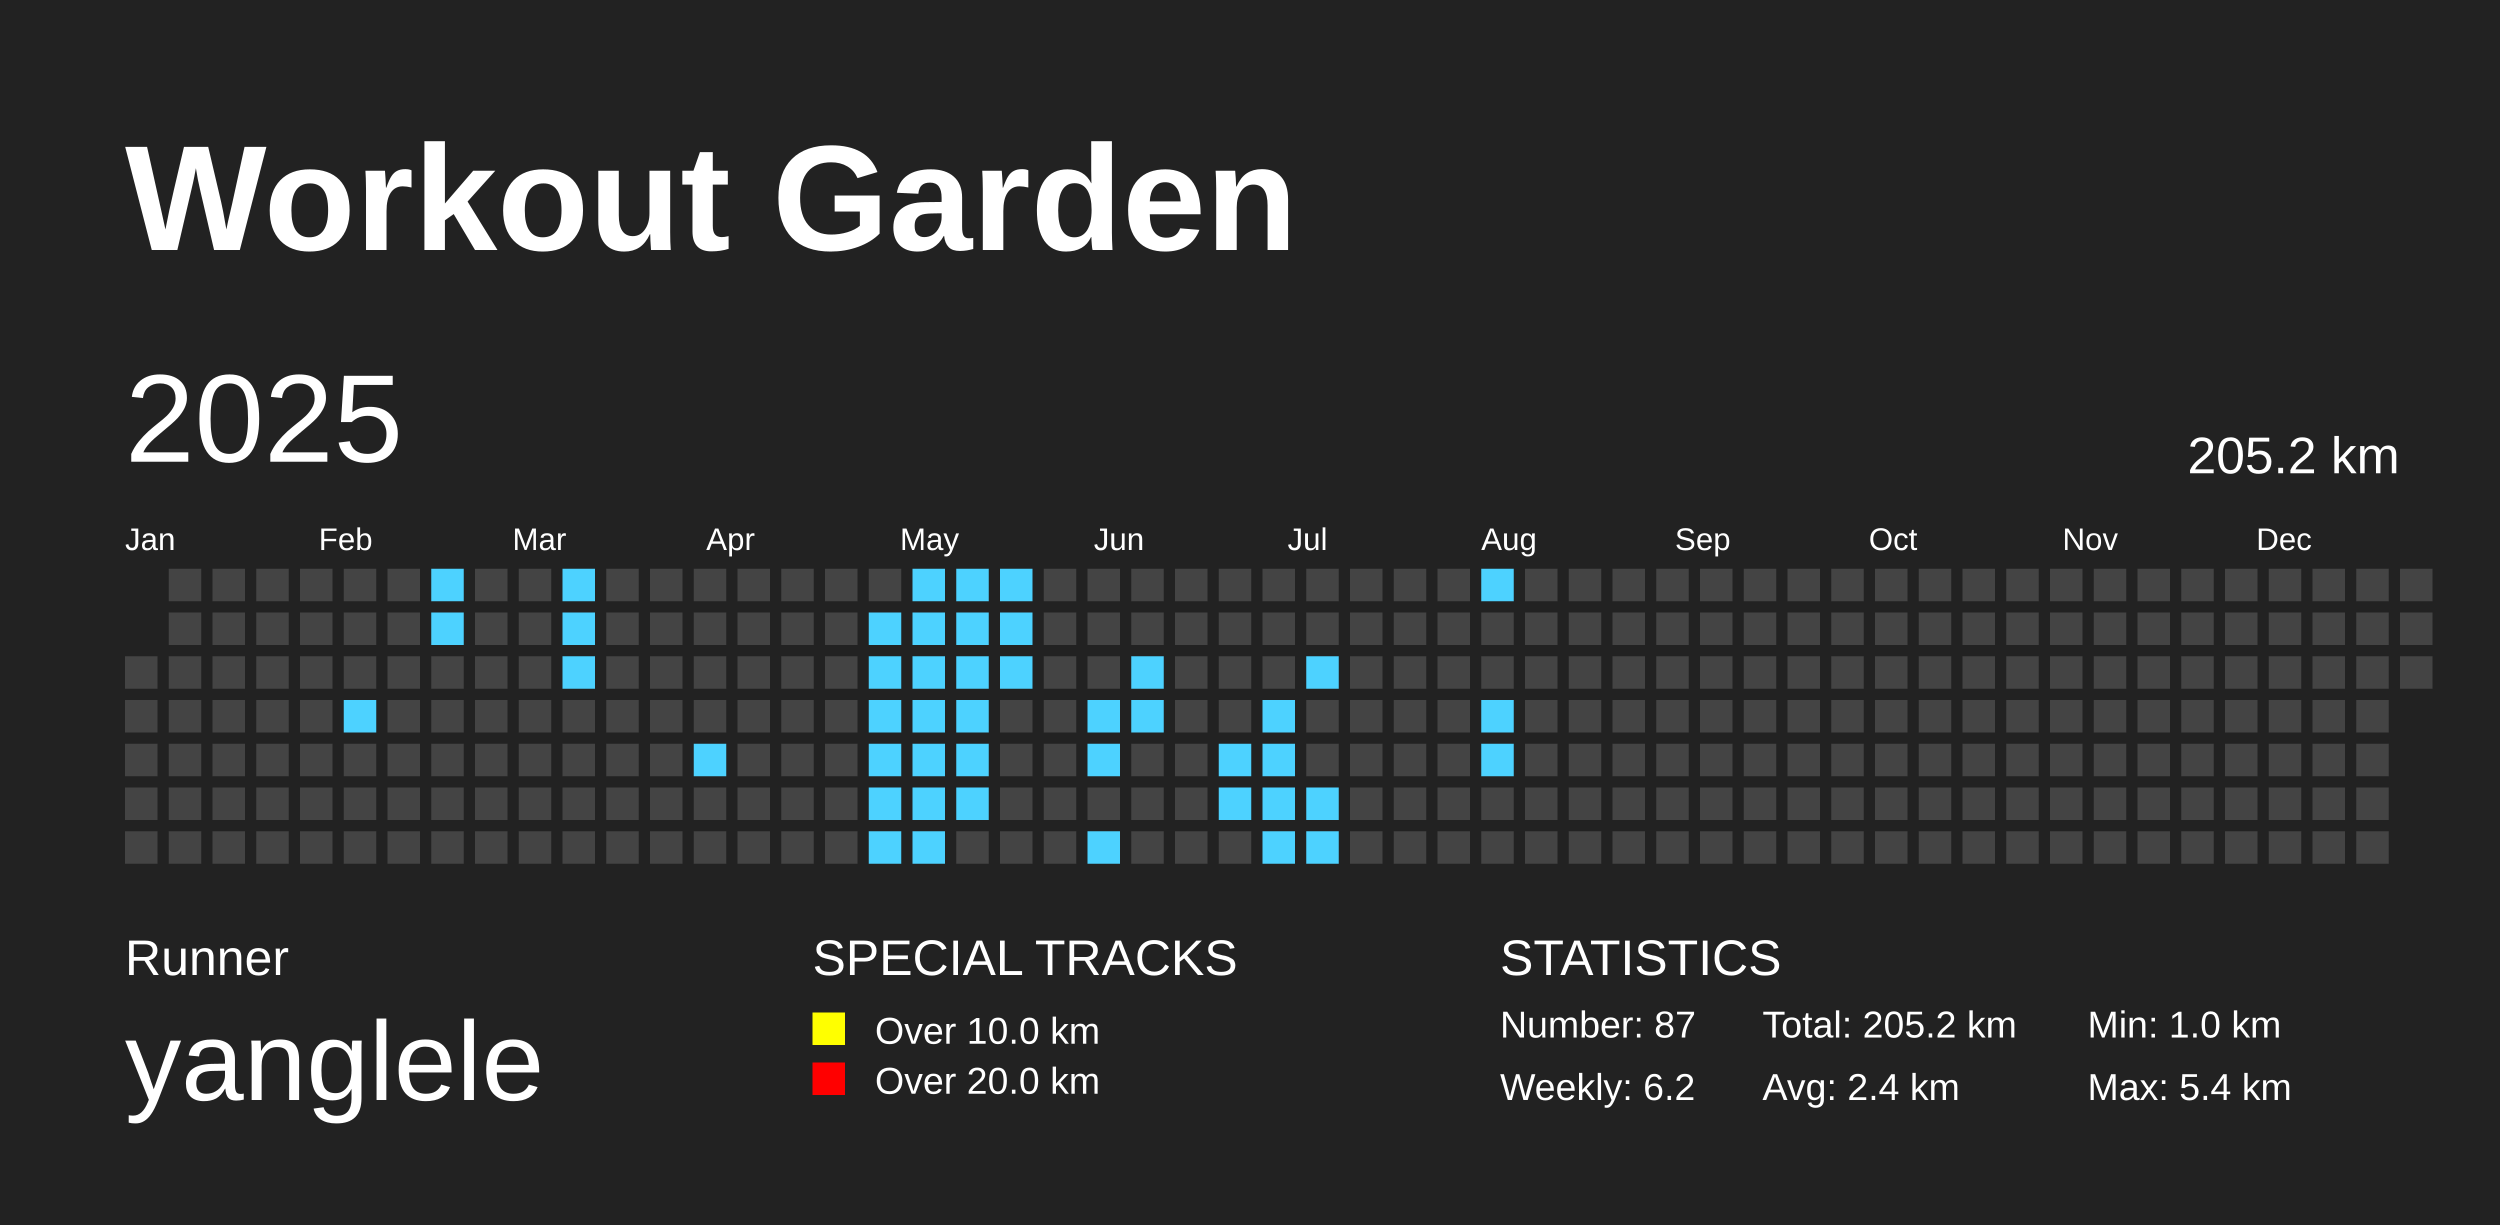
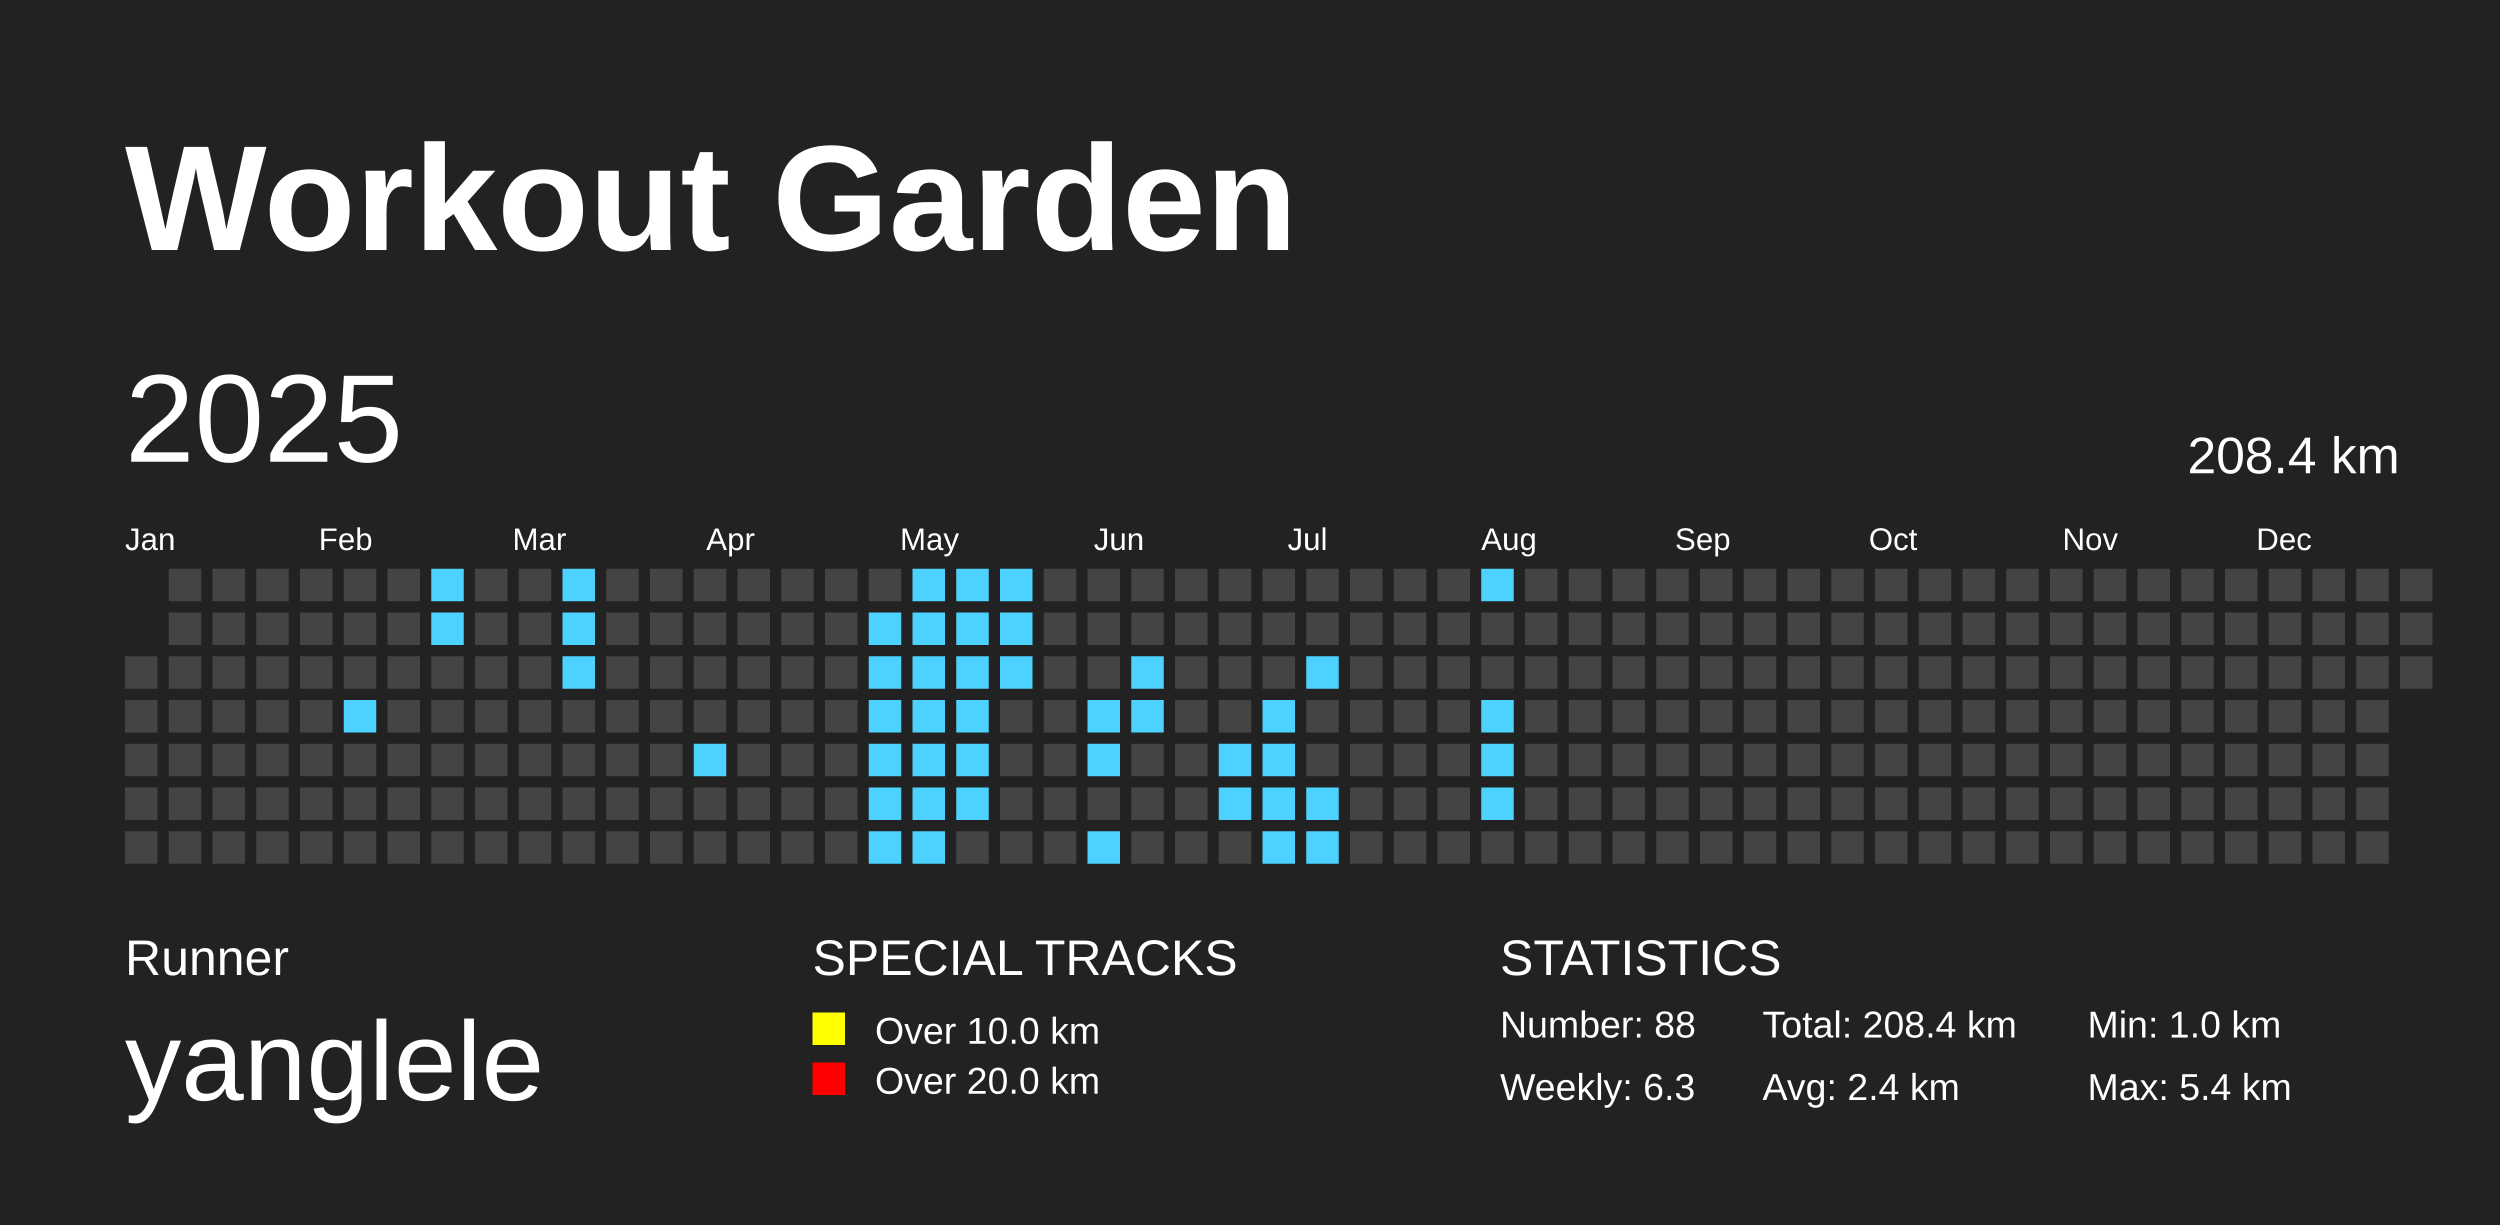
<svg xmlns="http://www.w3.org/2000/svg" baseProfile="full" height="98mm" version="1.1" viewBox="0,0,200,98" width="200mm">
  <defs />
  <rect fill="#222222" height="98" width="200" x="0" y="0" />
  <text fill="#FFFFFF" style="font-size:12px; font-family:Arial; font-weight:bold;" x="10" y="20">Workout Garden</text>
  <text fill="#FFFFFF" style="font-size:4px; font-family:Arial" x="10" y="78">Runner</text>
  <text fill="#FFFFFF" style="font-size:9px; font-family:Arial" x="10" y="88">yanglele</text>
  <text fill="#FFFFFF" style="font-size:4px; font-family:Arial" x="65" y="78">SPECIAL TRACKS</text>
  <rect fill="yellow" height="2.6" width="2.6" x="65" y="81" />
  <text fill="#FFFFFF" style="font-size:3px; font-family:Arial" x="70" y="83.5">Over 10.0 km</text>
  <rect fill="red" height="2.6" width="2.6" x="65" y="85" />
  <text fill="#FFFFFF" style="font-size:3px; font-family:Arial" x="70" y="87.5">Over 20.0 km</text>
  <text fill="#FFFFFF" style="font-size:4px; font-family:Arial" x="120" y="78">STATISTICS</text>
-   <text fill="#FFFFFF" style="font-size:3px; font-family:Arial" x="120" y="83">Number: 87</text>
-   <text fill="#FFFFFF" style="font-size:3px; font-family:Arial" x="120" y="88">Weekly: 6.2</text>
-   <text fill="#FFFFFF" style="font-size:3px; font-family:Arial" x="141" y="83">Total: 205.2 km</text>
+   <text fill="#FFFFFF" style="font-size:3px; font-family:Arial" x="120" y="83">Number: 88</text>
+   <text fill="#FFFFFF" style="font-size:3px; font-family:Arial" x="120" y="88">Weekly: 6.3</text>
+   <text fill="#FFFFFF" style="font-size:3px; font-family:Arial" x="141" y="83">Total: 208.4 km</text>
  <text fill="#FFFFFF" style="font-size:3px; font-family:Arial" x="141" y="88">Avg: 2.4 km</text>
  <text fill="#FFFFFF" style="font-size:3px; font-family:Arial" x="167" y="83">Min: 1.0 km</text>
  <text fill="#FFFFFF" style="font-size:3px; font-family:Arial" x="167" y="88">Max: 5.4 km</text>
  <text dominant-baseline="hanging" fill="#FFFFFF" style="font-size:10.0px; font-family:Arial;" x="10" y="30">2025</text>
-   <text dominant-baseline="hanging" fill="#FFFFFF" style="font-size:4.125px; font-family:Arial;" x="175" y="35">205.2 km</text>
+   <text dominant-baseline="hanging" fill="#FFFFFF" style="font-size:4.125px; font-family:Arial;" x="175" y="35">208.4 km</text>
  <text fill="#FFFFFF" style="font-size:2.5px; font-family:Arial" x="10.0" y="44">Jan</text>
  <text fill="#FFFFFF" style="font-size:2.5px; font-family:Arial" x="25.5" y="44">Feb</text>
  <text fill="#FFFFFF" style="font-size:2.5px; font-family:Arial" x="41.0" y="44">Mar</text>
  <text fill="#FFFFFF" style="font-size:2.5px; font-family:Arial" x="56.5" y="44">Apr</text>
  <text fill="#FFFFFF" style="font-size:2.5px; font-family:Arial" x="72.0" y="44">May</text>
  <text fill="#FFFFFF" style="font-size:2.5px; font-family:Arial" x="87.5" y="44">Jun</text>
  <text fill="#FFFFFF" style="font-size:2.5px; font-family:Arial" x="103.0" y="44">Jul</text>
  <text fill="#FFFFFF" style="font-size:2.5px; font-family:Arial" x="118.5" y="44">Aug</text>
  <text fill="#FFFFFF" style="font-size:2.5px; font-family:Arial" x="134.0" y="44">Sep</text>
  <text fill="#FFFFFF" style="font-size:2.5px; font-family:Arial" x="149.5" y="44">Oct</text>
  <text fill="#FFFFFF" style="font-size:2.5px; font-family:Arial" x="165.0" y="44">Nov</text>
  <text fill="#FFFFFF" style="font-size:2.5px; font-family:Arial" x="180.5" y="44">Dec</text>
  <rect fill="#444444" height="2.6" width="2.6" x="10.0" y="52.5" />
  <rect fill="#444444" height="2.6" width="2.6" x="10.0" y="56.0" />
  <rect fill="#444444" height="2.6" width="2.6" x="10.0" y="59.5" />
  <rect fill="#444444" height="2.6" width="2.6" x="10.0" y="63.0" />
  <rect fill="#444444" height="2.6" width="2.6" x="10.0" y="66.5" />
  <rect fill="#444444" height="2.6" width="2.6" x="13.5" y="45.5" />
  <rect fill="#444444" height="2.6" width="2.6" x="13.5" y="49.0" />
  <rect fill="#444444" height="2.6" width="2.6" x="13.5" y="52.5" />
  <rect fill="#444444" height="2.6" width="2.6" x="13.5" y="56.0" />
  <rect fill="#444444" height="2.6" width="2.6" x="13.5" y="59.5" />
  <rect fill="#444444" height="2.6" width="2.6" x="13.5" y="63.0" />
  <rect fill="#444444" height="2.6" width="2.6" x="13.5" y="66.5" />
  <rect fill="#444444" height="2.6" width="2.6" x="17.0" y="45.5" />
  <rect fill="#444444" height="2.6" width="2.6" x="17.0" y="49.0" />
  <rect fill="#444444" height="2.6" width="2.6" x="17.0" y="52.5" />
  <rect fill="#444444" height="2.6" width="2.6" x="17.0" y="56.0" />
  <rect fill="#444444" height="2.6" width="2.6" x="17.0" y="59.5" />
  <rect fill="#444444" height="2.6" width="2.6" x="17.0" y="63.0" />
  <rect fill="#444444" height="2.6" width="2.6" x="17.0" y="66.5" />
  <rect fill="#444444" height="2.6" width="2.6" x="20.5" y="45.5" />
  <rect fill="#444444" height="2.6" width="2.6" x="20.5" y="49.0" />
  <rect fill="#444444" height="2.6" width="2.6" x="20.5" y="52.5" />
  <rect fill="#444444" height="2.6" width="2.6" x="20.5" y="56.0" />
  <rect fill="#444444" height="2.6" width="2.6" x="20.5" y="59.5" />
  <rect fill="#444444" height="2.6" width="2.6" x="20.5" y="63.0" />
  <rect fill="#444444" height="2.6" width="2.6" x="20.5" y="66.5" />
  <rect fill="#444444" height="2.6" width="2.6" x="24.0" y="45.5" />
  <rect fill="#444444" height="2.6" width="2.6" x="24.0" y="49.0" />
  <rect fill="#444444" height="2.6" width="2.6" x="24.0" y="52.5" />
  <rect fill="#444444" height="2.6" width="2.6" x="24.0" y="56.0" />
  <rect fill="#444444" height="2.6" width="2.6" x="24.0" y="59.5" />
  <rect fill="#444444" height="2.6" width="2.6" x="24.0" y="63.0" />
  <rect fill="#444444" height="2.6" width="2.6" x="24.0" y="66.5" />
  <rect fill="#444444" height="2.6" width="2.6" x="27.5" y="45.5" />
  <rect fill="#444444" height="2.6" width="2.6" x="27.5" y="49.0" />
  <rect fill="#444444" height="2.6" width="2.6" x="27.5" y="52.5" />
  <rect fill="#4DD2FF" height="2.6" width="2.6" x="27.5" y="56.0" />
  <rect fill="#444444" height="2.6" width="2.6" x="27.5" y="59.5" />
  <rect fill="#444444" height="2.6" width="2.6" x="27.5" y="63.0" />
  <rect fill="#444444" height="2.6" width="2.6" x="27.5" y="66.5" />
  <rect fill="#444444" height="2.6" width="2.6" x="31.0" y="45.5" />
  <rect fill="#444444" height="2.6" width="2.6" x="31.0" y="49.0" />
  <rect fill="#444444" height="2.6" width="2.6" x="31.0" y="52.5" />
  <rect fill="#444444" height="2.6" width="2.6" x="31.0" y="56.0" />
  <rect fill="#444444" height="2.6" width="2.6" x="31.0" y="59.5" />
  <rect fill="#444444" height="2.6" width="2.6" x="31.0" y="63.0" />
  <rect fill="#444444" height="2.6" width="2.6" x="31.0" y="66.5" />
  <rect fill="#4DD2FF" height="2.6" width="2.6" x="34.5" y="45.5" />
  <rect fill="#4DD2FF" height="2.6" width="2.6" x="34.5" y="49.0" />
  <rect fill="#444444" height="2.6" width="2.6" x="34.5" y="52.5" />
  <rect fill="#444444" height="2.6" width="2.6" x="34.5" y="56.0" />
  <rect fill="#444444" height="2.6" width="2.6" x="34.5" y="59.5" />
  <rect fill="#444444" height="2.6" width="2.6" x="34.5" y="63.0" />
  <rect fill="#444444" height="2.6" width="2.6" x="34.5" y="66.5" />
  <rect fill="#444444" height="2.6" width="2.6" x="38.0" y="45.5" />
  <rect fill="#444444" height="2.6" width="2.6" x="38.0" y="49.0" />
  <rect fill="#444444" height="2.6" width="2.6" x="38.0" y="52.5" />
  <rect fill="#444444" height="2.6" width="2.6" x="38.0" y="56.0" />
  <rect fill="#444444" height="2.6" width="2.6" x="38.0" y="59.5" />
  <rect fill="#444444" height="2.6" width="2.6" x="38.0" y="63.0" />
  <rect fill="#444444" height="2.6" width="2.6" x="38.0" y="66.5" />
  <rect fill="#444444" height="2.6" width="2.6" x="41.5" y="45.5" />
  <rect fill="#444444" height="2.6" width="2.6" x="41.5" y="49.0" />
  <rect fill="#444444" height="2.6" width="2.6" x="41.5" y="52.5" />
  <rect fill="#444444" height="2.6" width="2.6" x="41.5" y="56.0" />
  <rect fill="#444444" height="2.6" width="2.6" x="41.5" y="59.5" />
  <rect fill="#444444" height="2.6" width="2.6" x="41.5" y="63.0" />
  <rect fill="#444444" height="2.6" width="2.6" x="41.5" y="66.5" />
  <rect fill="#4DD2FF" height="2.6" width="2.6" x="45.0" y="45.5" />
  <rect fill="#4DD2FF" height="2.6" width="2.6" x="45.0" y="49.0" />
  <rect fill="#4DD2FF" height="2.6" width="2.6" x="45.0" y="52.5" />
  <rect fill="#444444" height="2.6" width="2.6" x="45.0" y="56.0" />
  <rect fill="#444444" height="2.6" width="2.6" x="45.0" y="59.5" />
  <rect fill="#444444" height="2.6" width="2.6" x="45.0" y="63.0" />
  <rect fill="#444444" height="2.6" width="2.6" x="45.0" y="66.5" />
  <rect fill="#444444" height="2.6" width="2.6" x="48.5" y="45.5" />
  <rect fill="#444444" height="2.6" width="2.6" x="48.5" y="49.0" />
  <rect fill="#444444" height="2.6" width="2.6" x="48.5" y="52.5" />
  <rect fill="#444444" height="2.6" width="2.6" x="48.5" y="56.0" />
  <rect fill="#444444" height="2.6" width="2.6" x="48.5" y="59.5" />
  <rect fill="#444444" height="2.6" width="2.6" x="48.5" y="63.0" />
  <rect fill="#444444" height="2.6" width="2.6" x="48.5" y="66.5" />
  <rect fill="#444444" height="2.6" width="2.6" x="52.0" y="45.5" />
  <rect fill="#444444" height="2.6" width="2.6" x="52.0" y="49.0" />
  <rect fill="#444444" height="2.6" width="2.6" x="52.0" y="52.5" />
  <rect fill="#444444" height="2.6" width="2.6" x="52.0" y="56.0" />
  <rect fill="#444444" height="2.6" width="2.6" x="52.0" y="59.5" />
  <rect fill="#444444" height="2.6" width="2.6" x="52.0" y="63.0" />
  <rect fill="#444444" height="2.6" width="2.6" x="52.0" y="66.5" />
  <rect fill="#444444" height="2.6" width="2.6" x="55.5" y="45.5" />
  <rect fill="#444444" height="2.6" width="2.6" x="55.5" y="49.0" />
  <rect fill="#444444" height="2.6" width="2.6" x="55.5" y="52.5" />
  <rect fill="#444444" height="2.6" width="2.6" x="55.5" y="56.0" />
  <rect fill="#4DD2FF" height="2.6" width="2.6" x="55.5" y="59.5" />
  <rect fill="#444444" height="2.6" width="2.6" x="55.5" y="63.0" />
  <rect fill="#444444" height="2.6" width="2.6" x="55.5" y="66.5" />
  <rect fill="#444444" height="2.6" width="2.6" x="59.0" y="45.5" />
  <rect fill="#444444" height="2.6" width="2.6" x="59.0" y="49.0" />
  <rect fill="#444444" height="2.6" width="2.6" x="59.0" y="52.5" />
  <rect fill="#444444" height="2.6" width="2.6" x="59.0" y="56.0" />
  <rect fill="#444444" height="2.6" width="2.6" x="59.0" y="59.5" />
  <rect fill="#444444" height="2.6" width="2.6" x="59.0" y="63.0" />
  <rect fill="#444444" height="2.6" width="2.6" x="59.0" y="66.5" />
  <rect fill="#444444" height="2.6" width="2.6" x="62.5" y="45.5" />
  <rect fill="#444444" height="2.6" width="2.6" x="62.5" y="49.0" />
  <rect fill="#444444" height="2.6" width="2.6" x="62.5" y="52.5" />
  <rect fill="#444444" height="2.6" width="2.6" x="62.5" y="56.0" />
  <rect fill="#444444" height="2.6" width="2.6" x="62.5" y="59.5" />
  <rect fill="#444444" height="2.6" width="2.6" x="62.5" y="63.0" />
  <rect fill="#444444" height="2.6" width="2.6" x="62.5" y="66.5" />
  <rect fill="#444444" height="2.6" width="2.6" x="66.0" y="45.5" />
  <rect fill="#444444" height="2.6" width="2.6" x="66.0" y="49.0" />
  <rect fill="#444444" height="2.6" width="2.6" x="66.0" y="52.5" />
  <rect fill="#444444" height="2.6" width="2.6" x="66.0" y="56.0" />
  <rect fill="#444444" height="2.6" width="2.6" x="66.0" y="59.5" />
  <rect fill="#444444" height="2.6" width="2.6" x="66.0" y="63.0" />
  <rect fill="#444444" height="2.6" width="2.6" x="66.0" y="66.5" />
  <rect fill="#444444" height="2.6" width="2.6" x="69.5" y="45.5" />
  <rect fill="#4DD2FF" height="2.6" width="2.6" x="69.5" y="49.0" />
  <rect fill="#4DD2FF" height="2.6" width="2.6" x="69.5" y="52.5" />
  <rect fill="#4DD2FF" height="2.6" width="2.6" x="69.5" y="56.0" />
  <rect fill="#4DD2FF" height="2.6" width="2.6" x="69.5" y="59.5" />
  <rect fill="#4DD2FF" height="2.6" width="2.6" x="69.5" y="63.0" />
  <rect fill="#4DD2FF" height="2.6" width="2.6" x="69.5" y="66.5" />
  <rect fill="#4DD2FF" height="2.6" width="2.6" x="73.0" y="45.5" />
  <rect fill="#4DD2FF" height="2.6" width="2.6" x="73.0" y="49.0" />
  <rect fill="#4DD2FF" height="2.6" width="2.6" x="73.0" y="52.5" />
  <rect fill="#4DD2FF" height="2.6" width="2.6" x="73.0" y="56.0" />
  <rect fill="#4DD2FF" height="2.6" width="2.6" x="73.0" y="59.5" />
  <rect fill="#4DD2FF" height="2.6" width="2.6" x="73.0" y="63.0" />
  <rect fill="#4DD2FF" height="2.6" width="2.6" x="73.0" y="66.5" />
  <rect fill="#4DD2FF" height="2.6" width="2.6" x="76.5" y="45.5" />
  <rect fill="#4DD2FF" height="2.6" width="2.6" x="76.5" y="49.0" />
  <rect fill="#4DD2FF" height="2.6" width="2.6" x="76.5" y="52.5" />
  <rect fill="#4DD2FF" height="2.6" width="2.6" x="76.5" y="56.0" />
  <rect fill="#4DD2FF" height="2.6" width="2.6" x="76.5" y="59.5" />
  <rect fill="#4DD2FF" height="2.6" width="2.6" x="76.5" y="63.0" />
  <rect fill="#444444" height="2.6" width="2.6" x="76.5" y="66.5" />
  <rect fill="#4DD2FF" height="2.6" width="2.6" x="80.0" y="45.5" />
  <rect fill="#4DD2FF" height="2.6" width="2.6" x="80.0" y="49.0" />
  <rect fill="#4DD2FF" height="2.6" width="2.6" x="80.0" y="52.5" />
  <rect fill="#444444" height="2.6" width="2.6" x="80.0" y="56.0" />
  <rect fill="#444444" height="2.6" width="2.6" x="80.0" y="59.5" />
  <rect fill="#444444" height="2.6" width="2.6" x="80.0" y="63.0" />
  <rect fill="#444444" height="2.6" width="2.6" x="80.0" y="66.5" />
  <rect fill="#444444" height="2.6" width="2.6" x="83.5" y="45.5" />
  <rect fill="#444444" height="2.6" width="2.6" x="83.5" y="49.0" />
  <rect fill="#444444" height="2.6" width="2.6" x="83.5" y="52.5" />
  <rect fill="#444444" height="2.6" width="2.6" x="83.5" y="56.0" />
  <rect fill="#444444" height="2.6" width="2.6" x="83.5" y="59.5" />
  <rect fill="#444444" height="2.6" width="2.6" x="83.5" y="63.0" />
  <rect fill="#444444" height="2.6" width="2.6" x="83.5" y="66.5" />
  <rect fill="#444444" height="2.6" width="2.6" x="87.0" y="45.5" />
  <rect fill="#444444" height="2.6" width="2.6" x="87.0" y="49.0" />
  <rect fill="#444444" height="2.6" width="2.6" x="87.0" y="52.5" />
  <rect fill="#4DD2FF" height="2.6" width="2.6" x="87.0" y="56.0" />
  <rect fill="#4DD2FF" height="2.6" width="2.6" x="87.0" y="59.5" />
  <rect fill="#444444" height="2.6" width="2.6" x="87.0" y="63.0" />
  <rect fill="#4DD2FF" height="2.6" width="2.6" x="87.0" y="66.5" />
  <rect fill="#444444" height="2.6" width="2.6" x="90.5" y="45.5" />
  <rect fill="#444444" height="2.6" width="2.6" x="90.5" y="49.0" />
  <rect fill="#4DD2FF" height="2.6" width="2.6" x="90.5" y="52.5" />
  <rect fill="#4DD2FF" height="2.6" width="2.6" x="90.5" y="56.0" />
  <rect fill="#444444" height="2.6" width="2.6" x="90.5" y="59.5" />
  <rect fill="#444444" height="2.6" width="2.6" x="90.5" y="63.0" />
  <rect fill="#444444" height="2.6" width="2.6" x="90.5" y="66.5" />
  <rect fill="#444444" height="2.6" width="2.6" x="94.0" y="45.5" />
  <rect fill="#444444" height="2.6" width="2.6" x="94.0" y="49.0" />
  <rect fill="#444444" height="2.6" width="2.6" x="94.0" y="52.5" />
  <rect fill="#444444" height="2.6" width="2.6" x="94.0" y="56.0" />
  <rect fill="#444444" height="2.6" width="2.6" x="94.0" y="59.5" />
  <rect fill="#444444" height="2.6" width="2.6" x="94.0" y="63.0" />
  <rect fill="#444444" height="2.6" width="2.6" x="94.0" y="66.5" />
  <rect fill="#444444" height="2.6" width="2.6" x="97.5" y="45.5" />
  <rect fill="#444444" height="2.6" width="2.6" x="97.5" y="49.0" />
  <rect fill="#444444" height="2.6" width="2.6" x="97.5" y="52.5" />
  <rect fill="#444444" height="2.6" width="2.6" x="97.5" y="56.0" />
  <rect fill="#4DD2FF" height="2.6" width="2.6" x="97.5" y="59.5" />
  <rect fill="#4DD2FF" height="2.6" width="2.6" x="97.5" y="63.0" />
  <rect fill="#444444" height="2.6" width="2.6" x="97.5" y="66.5" />
  <rect fill="#444444" height="2.6" width="2.6" x="101.0" y="45.5" />
  <rect fill="#444444" height="2.6" width="2.6" x="101.0" y="49.0" />
  <rect fill="#444444" height="2.6" width="2.6" x="101.0" y="52.5" />
  <rect fill="#4DD2FF" height="2.6" width="2.6" x="101.0" y="56.0" />
  <rect fill="#4DD2FF" height="2.6" width="2.6" x="101.0" y="59.5" />
  <rect fill="#4DD2FF" height="2.6" width="2.6" x="101.0" y="63.0" />
  <rect fill="#4DD2FF" height="2.6" width="2.6" x="101.0" y="66.5" />
  <rect fill="#444444" height="2.6" width="2.6" x="104.5" y="45.5" />
  <rect fill="#444444" height="2.6" width="2.6" x="104.5" y="49.0" />
  <rect fill="#4DD2FF" height="2.6" width="2.6" x="104.5" y="52.5" />
  <rect fill="#444444" height="2.6" width="2.6" x="104.5" y="56.0" />
  <rect fill="#444444" height="2.6" width="2.6" x="104.5" y="59.5" />
  <rect fill="#4DD2FF" height="2.6" width="2.6" x="104.5" y="63.0" />
  <rect fill="#4DD2FF" height="2.6" width="2.6" x="104.5" y="66.5" />
  <rect fill="#444444" height="2.6" width="2.6" x="108.0" y="45.5" />
  <rect fill="#444444" height="2.6" width="2.6" x="108.0" y="49.0" />
  <rect fill="#444444" height="2.6" width="2.6" x="108.0" y="52.5" />
  <rect fill="#444444" height="2.6" width="2.6" x="108.0" y="56.0" />
  <rect fill="#444444" height="2.6" width="2.6" x="108.0" y="59.5" />
  <rect fill="#444444" height="2.6" width="2.6" x="108.0" y="63.0" />
  <rect fill="#444444" height="2.6" width="2.6" x="108.0" y="66.5" />
  <rect fill="#444444" height="2.6" width="2.6" x="111.5" y="45.5" />
  <rect fill="#444444" height="2.6" width="2.6" x="111.5" y="49.0" />
  <rect fill="#444444" height="2.6" width="2.6" x="111.5" y="52.5" />
  <rect fill="#444444" height="2.6" width="2.6" x="111.5" y="56.0" />
  <rect fill="#444444" height="2.6" width="2.6" x="111.5" y="59.5" />
  <rect fill="#444444" height="2.6" width="2.6" x="111.5" y="63.0" />
  <rect fill="#444444" height="2.6" width="2.6" x="111.5" y="66.5" />
  <rect fill="#444444" height="2.6" width="2.6" x="115.0" y="45.5" />
  <rect fill="#444444" height="2.6" width="2.6" x="115.0" y="49.0" />
  <rect fill="#444444" height="2.6" width="2.6" x="115.0" y="52.5" />
  <rect fill="#444444" height="2.6" width="2.6" x="115.0" y="56.0" />
  <rect fill="#444444" height="2.6" width="2.6" x="115.0" y="59.5" />
  <rect fill="#444444" height="2.6" width="2.6" x="115.0" y="63.0" />
  <rect fill="#444444" height="2.6" width="2.6" x="115.0" y="66.5" />
  <rect fill="#4DD2FF" height="2.6" width="2.6" x="118.5" y="45.5" />
  <rect fill="#444444" height="2.6" width="2.6" x="118.5" y="49.0" />
  <rect fill="#444444" height="2.6" width="2.6" x="118.5" y="52.5" />
  <rect fill="#4DD2FF" height="2.6" width="2.6" x="118.5" y="56.0" />
  <rect fill="#4DD2FF" height="2.6" width="2.6" x="118.5" y="59.5" />
-   <rect fill="#444444" height="2.6" width="2.6" x="118.5" y="63.0" />
+   <rect fill="#4DD2FF" height="2.6" width="2.6" x="118.5" y="63.0" />
  <rect fill="#444444" height="2.6" width="2.6" x="118.5" y="66.5" />
  <rect fill="#444444" height="2.6" width="2.6" x="122.0" y="45.5" />
  <rect fill="#444444" height="2.6" width="2.6" x="122.0" y="49.0" />
  <rect fill="#444444" height="2.6" width="2.6" x="122.0" y="52.5" />
  <rect fill="#444444" height="2.6" width="2.6" x="122.0" y="56.0" />
  <rect fill="#444444" height="2.6" width="2.6" x="122.0" y="59.5" />
  <rect fill="#444444" height="2.6" width="2.6" x="122.0" y="63.0" />
  <rect fill="#444444" height="2.6" width="2.6" x="122.0" y="66.5" />
  <rect fill="#444444" height="2.6" width="2.6" x="125.5" y="45.5" />
  <rect fill="#444444" height="2.6" width="2.6" x="125.5" y="49.0" />
  <rect fill="#444444" height="2.6" width="2.6" x="125.5" y="52.5" />
  <rect fill="#444444" height="2.6" width="2.6" x="125.5" y="56.0" />
  <rect fill="#444444" height="2.6" width="2.6" x="125.5" y="59.5" />
  <rect fill="#444444" height="2.6" width="2.6" x="125.5" y="63.0" />
  <rect fill="#444444" height="2.6" width="2.6" x="125.5" y="66.5" />
  <rect fill="#444444" height="2.6" width="2.6" x="129.0" y="45.5" />
  <rect fill="#444444" height="2.6" width="2.6" x="129.0" y="49.0" />
  <rect fill="#444444" height="2.6" width="2.6" x="129.0" y="52.5" />
  <rect fill="#444444" height="2.6" width="2.6" x="129.0" y="56.0" />
  <rect fill="#444444" height="2.6" width="2.6" x="129.0" y="59.5" />
  <rect fill="#444444" height="2.6" width="2.6" x="129.0" y="63.0" />
  <rect fill="#444444" height="2.6" width="2.6" x="129.0" y="66.5" />
  <rect fill="#444444" height="2.6" width="2.6" x="132.5" y="45.5" />
  <rect fill="#444444" height="2.6" width="2.6" x="132.5" y="49.0" />
  <rect fill="#444444" height="2.6" width="2.6" x="132.5" y="52.5" />
  <rect fill="#444444" height="2.6" width="2.6" x="132.5" y="56.0" />
  <rect fill="#444444" height="2.6" width="2.6" x="132.5" y="59.5" />
  <rect fill="#444444" height="2.6" width="2.6" x="132.5" y="63.0" />
  <rect fill="#444444" height="2.6" width="2.6" x="132.5" y="66.5" />
  <rect fill="#444444" height="2.6" width="2.6" x="136.0" y="45.5" />
  <rect fill="#444444" height="2.6" width="2.6" x="136.0" y="49.0" />
  <rect fill="#444444" height="2.6" width="2.6" x="136.0" y="52.5" />
  <rect fill="#444444" height="2.6" width="2.6" x="136.0" y="56.0" />
  <rect fill="#444444" height="2.6" width="2.6" x="136.0" y="59.5" />
  <rect fill="#444444" height="2.6" width="2.6" x="136.0" y="63.0" />
  <rect fill="#444444" height="2.6" width="2.6" x="136.0" y="66.5" />
  <rect fill="#444444" height="2.6" width="2.6" x="139.5" y="45.5" />
  <rect fill="#444444" height="2.6" width="2.6" x="139.5" y="49.0" />
  <rect fill="#444444" height="2.6" width="2.6" x="139.5" y="52.5" />
  <rect fill="#444444" height="2.6" width="2.6" x="139.5" y="56.0" />
  <rect fill="#444444" height="2.6" width="2.6" x="139.5" y="59.5" />
  <rect fill="#444444" height="2.6" width="2.6" x="139.5" y="63.0" />
  <rect fill="#444444" height="2.6" width="2.6" x="139.5" y="66.5" />
  <rect fill="#444444" height="2.6" width="2.6" x="143.0" y="45.5" />
  <rect fill="#444444" height="2.6" width="2.6" x="143.0" y="49.0" />
  <rect fill="#444444" height="2.6" width="2.6" x="143.0" y="52.5" />
  <rect fill="#444444" height="2.6" width="2.6" x="143.0" y="56.0" />
  <rect fill="#444444" height="2.6" width="2.6" x="143.0" y="59.5" />
  <rect fill="#444444" height="2.6" width="2.6" x="143.0" y="63.0" />
  <rect fill="#444444" height="2.6" width="2.6" x="143.0" y="66.5" />
  <rect fill="#444444" height="2.6" width="2.6" x="146.5" y="45.5" />
  <rect fill="#444444" height="2.6" width="2.6" x="146.5" y="49.0" />
  <rect fill="#444444" height="2.6" width="2.6" x="146.5" y="52.5" />
  <rect fill="#444444" height="2.6" width="2.6" x="146.5" y="56.0" />
  <rect fill="#444444" height="2.6" width="2.6" x="146.5" y="59.5" />
  <rect fill="#444444" height="2.6" width="2.6" x="146.5" y="63.0" />
  <rect fill="#444444" height="2.6" width="2.6" x="146.5" y="66.5" />
  <rect fill="#444444" height="2.6" width="2.6" x="150.0" y="45.5" />
  <rect fill="#444444" height="2.6" width="2.6" x="150.0" y="49.0" />
  <rect fill="#444444" height="2.6" width="2.6" x="150.0" y="52.5" />
  <rect fill="#444444" height="2.6" width="2.6" x="150.0" y="56.0" />
  <rect fill="#444444" height="2.6" width="2.6" x="150.0" y="59.5" />
  <rect fill="#444444" height="2.6" width="2.6" x="150.0" y="63.0" />
  <rect fill="#444444" height="2.6" width="2.6" x="150.0" y="66.5" />
  <rect fill="#444444" height="2.6" width="2.6" x="153.5" y="45.5" />
  <rect fill="#444444" height="2.6" width="2.6" x="153.5" y="49.0" />
  <rect fill="#444444" height="2.6" width="2.6" x="153.5" y="52.5" />
  <rect fill="#444444" height="2.6" width="2.6" x="153.5" y="56.0" />
  <rect fill="#444444" height="2.6" width="2.6" x="153.5" y="59.5" />
  <rect fill="#444444" height="2.6" width="2.6" x="153.5" y="63.0" />
  <rect fill="#444444" height="2.6" width="2.6" x="153.5" y="66.5" />
  <rect fill="#444444" height="2.6" width="2.6" x="157.0" y="45.5" />
  <rect fill="#444444" height="2.6" width="2.6" x="157.0" y="49.0" />
  <rect fill="#444444" height="2.6" width="2.6" x="157.0" y="52.5" />
  <rect fill="#444444" height="2.6" width="2.6" x="157.0" y="56.0" />
  <rect fill="#444444" height="2.6" width="2.6" x="157.0" y="59.5" />
  <rect fill="#444444" height="2.6" width="2.6" x="157.0" y="63.0" />
  <rect fill="#444444" height="2.6" width="2.6" x="157.0" y="66.5" />
  <rect fill="#444444" height="2.6" width="2.6" x="160.5" y="45.5" />
  <rect fill="#444444" height="2.6" width="2.6" x="160.5" y="49.0" />
  <rect fill="#444444" height="2.6" width="2.6" x="160.5" y="52.5" />
  <rect fill="#444444" height="2.6" width="2.6" x="160.5" y="56.0" />
  <rect fill="#444444" height="2.6" width="2.6" x="160.5" y="59.5" />
  <rect fill="#444444" height="2.6" width="2.6" x="160.5" y="63.0" />
  <rect fill="#444444" height="2.6" width="2.6" x="160.5" y="66.5" />
  <rect fill="#444444" height="2.6" width="2.6" x="164.0" y="45.5" />
  <rect fill="#444444" height="2.6" width="2.6" x="164.0" y="49.0" />
  <rect fill="#444444" height="2.6" width="2.6" x="164.0" y="52.5" />
  <rect fill="#444444" height="2.6" width="2.6" x="164.0" y="56.0" />
  <rect fill="#444444" height="2.6" width="2.6" x="164.0" y="59.5" />
  <rect fill="#444444" height="2.6" width="2.6" x="164.0" y="63.0" />
  <rect fill="#444444" height="2.6" width="2.6" x="164.0" y="66.5" />
  <rect fill="#444444" height="2.6" width="2.6" x="167.5" y="45.5" />
  <rect fill="#444444" height="2.6" width="2.6" x="167.5" y="49.0" />
  <rect fill="#444444" height="2.6" width="2.6" x="167.5" y="52.5" />
  <rect fill="#444444" height="2.6" width="2.6" x="167.5" y="56.0" />
  <rect fill="#444444" height="2.6" width="2.6" x="167.5" y="59.5" />
  <rect fill="#444444" height="2.6" width="2.6" x="167.5" y="63.0" />
  <rect fill="#444444" height="2.6" width="2.6" x="167.5" y="66.5" />
  <rect fill="#444444" height="2.6" width="2.6" x="171.0" y="45.5" />
  <rect fill="#444444" height="2.6" width="2.6" x="171.0" y="49.0" />
  <rect fill="#444444" height="2.6" width="2.6" x="171.0" y="52.5" />
  <rect fill="#444444" height="2.6" width="2.6" x="171.0" y="56.0" />
  <rect fill="#444444" height="2.6" width="2.6" x="171.0" y="59.5" />
  <rect fill="#444444" height="2.6" width="2.6" x="171.0" y="63.0" />
  <rect fill="#444444" height="2.6" width="2.6" x="171.0" y="66.5" />
  <rect fill="#444444" height="2.6" width="2.6" x="174.5" y="45.5" />
  <rect fill="#444444" height="2.6" width="2.6" x="174.5" y="49.0" />
  <rect fill="#444444" height="2.6" width="2.6" x="174.5" y="52.5" />
  <rect fill="#444444" height="2.6" width="2.6" x="174.5" y="56.0" />
  <rect fill="#444444" height="2.6" width="2.6" x="174.5" y="59.5" />
  <rect fill="#444444" height="2.6" width="2.6" x="174.5" y="63.0" />
  <rect fill="#444444" height="2.6" width="2.6" x="174.5" y="66.5" />
  <rect fill="#444444" height="2.6" width="2.6" x="178.0" y="45.5" />
  <rect fill="#444444" height="2.6" width="2.6" x="178.0" y="49.0" />
  <rect fill="#444444" height="2.6" width="2.6" x="178.0" y="52.5" />
  <rect fill="#444444" height="2.6" width="2.6" x="178.0" y="56.0" />
  <rect fill="#444444" height="2.6" width="2.6" x="178.0" y="59.5" />
  <rect fill="#444444" height="2.6" width="2.6" x="178.0" y="63.0" />
  <rect fill="#444444" height="2.6" width="2.6" x="178.0" y="66.5" />
  <rect fill="#444444" height="2.6" width="2.6" x="181.5" y="45.5" />
  <rect fill="#444444" height="2.6" width="2.6" x="181.5" y="49.0" />
  <rect fill="#444444" height="2.6" width="2.6" x="181.5" y="52.5" />
  <rect fill="#444444" height="2.6" width="2.6" x="181.5" y="56.0" />
  <rect fill="#444444" height="2.6" width="2.6" x="181.5" y="59.5" />
  <rect fill="#444444" height="2.6" width="2.6" x="181.5" y="63.0" />
  <rect fill="#444444" height="2.6" width="2.6" x="181.5" y="66.5" />
  <rect fill="#444444" height="2.6" width="2.6" x="185.0" y="45.5" />
  <rect fill="#444444" height="2.6" width="2.6" x="185.0" y="49.0" />
  <rect fill="#444444" height="2.6" width="2.6" x="185.0" y="52.5" />
  <rect fill="#444444" height="2.6" width="2.6" x="185.0" y="56.0" />
  <rect fill="#444444" height="2.6" width="2.6" x="185.0" y="59.5" />
  <rect fill="#444444" height="2.6" width="2.6" x="185.0" y="63.0" />
  <rect fill="#444444" height="2.6" width="2.6" x="185.0" y="66.5" />
  <rect fill="#444444" height="2.6" width="2.6" x="188.5" y="45.5" />
  <rect fill="#444444" height="2.6" width="2.6" x="188.5" y="49.0" />
  <rect fill="#444444" height="2.6" width="2.6" x="188.5" y="52.5" />
  <rect fill="#444444" height="2.6" width="2.6" x="188.5" y="56.0" />
  <rect fill="#444444" height="2.6" width="2.6" x="188.5" y="59.5" />
  <rect fill="#444444" height="2.6" width="2.6" x="188.5" y="63.0" />
  <rect fill="#444444" height="2.6" width="2.6" x="188.5" y="66.5" />
  <rect fill="#444444" height="2.6" width="2.6" x="192.0" y="45.5" />
  <rect fill="#444444" height="2.6" width="2.6" x="192.0" y="49.0" />
  <rect fill="#444444" height="2.6" width="2.6" x="192.0" y="52.5" />
</svg>
